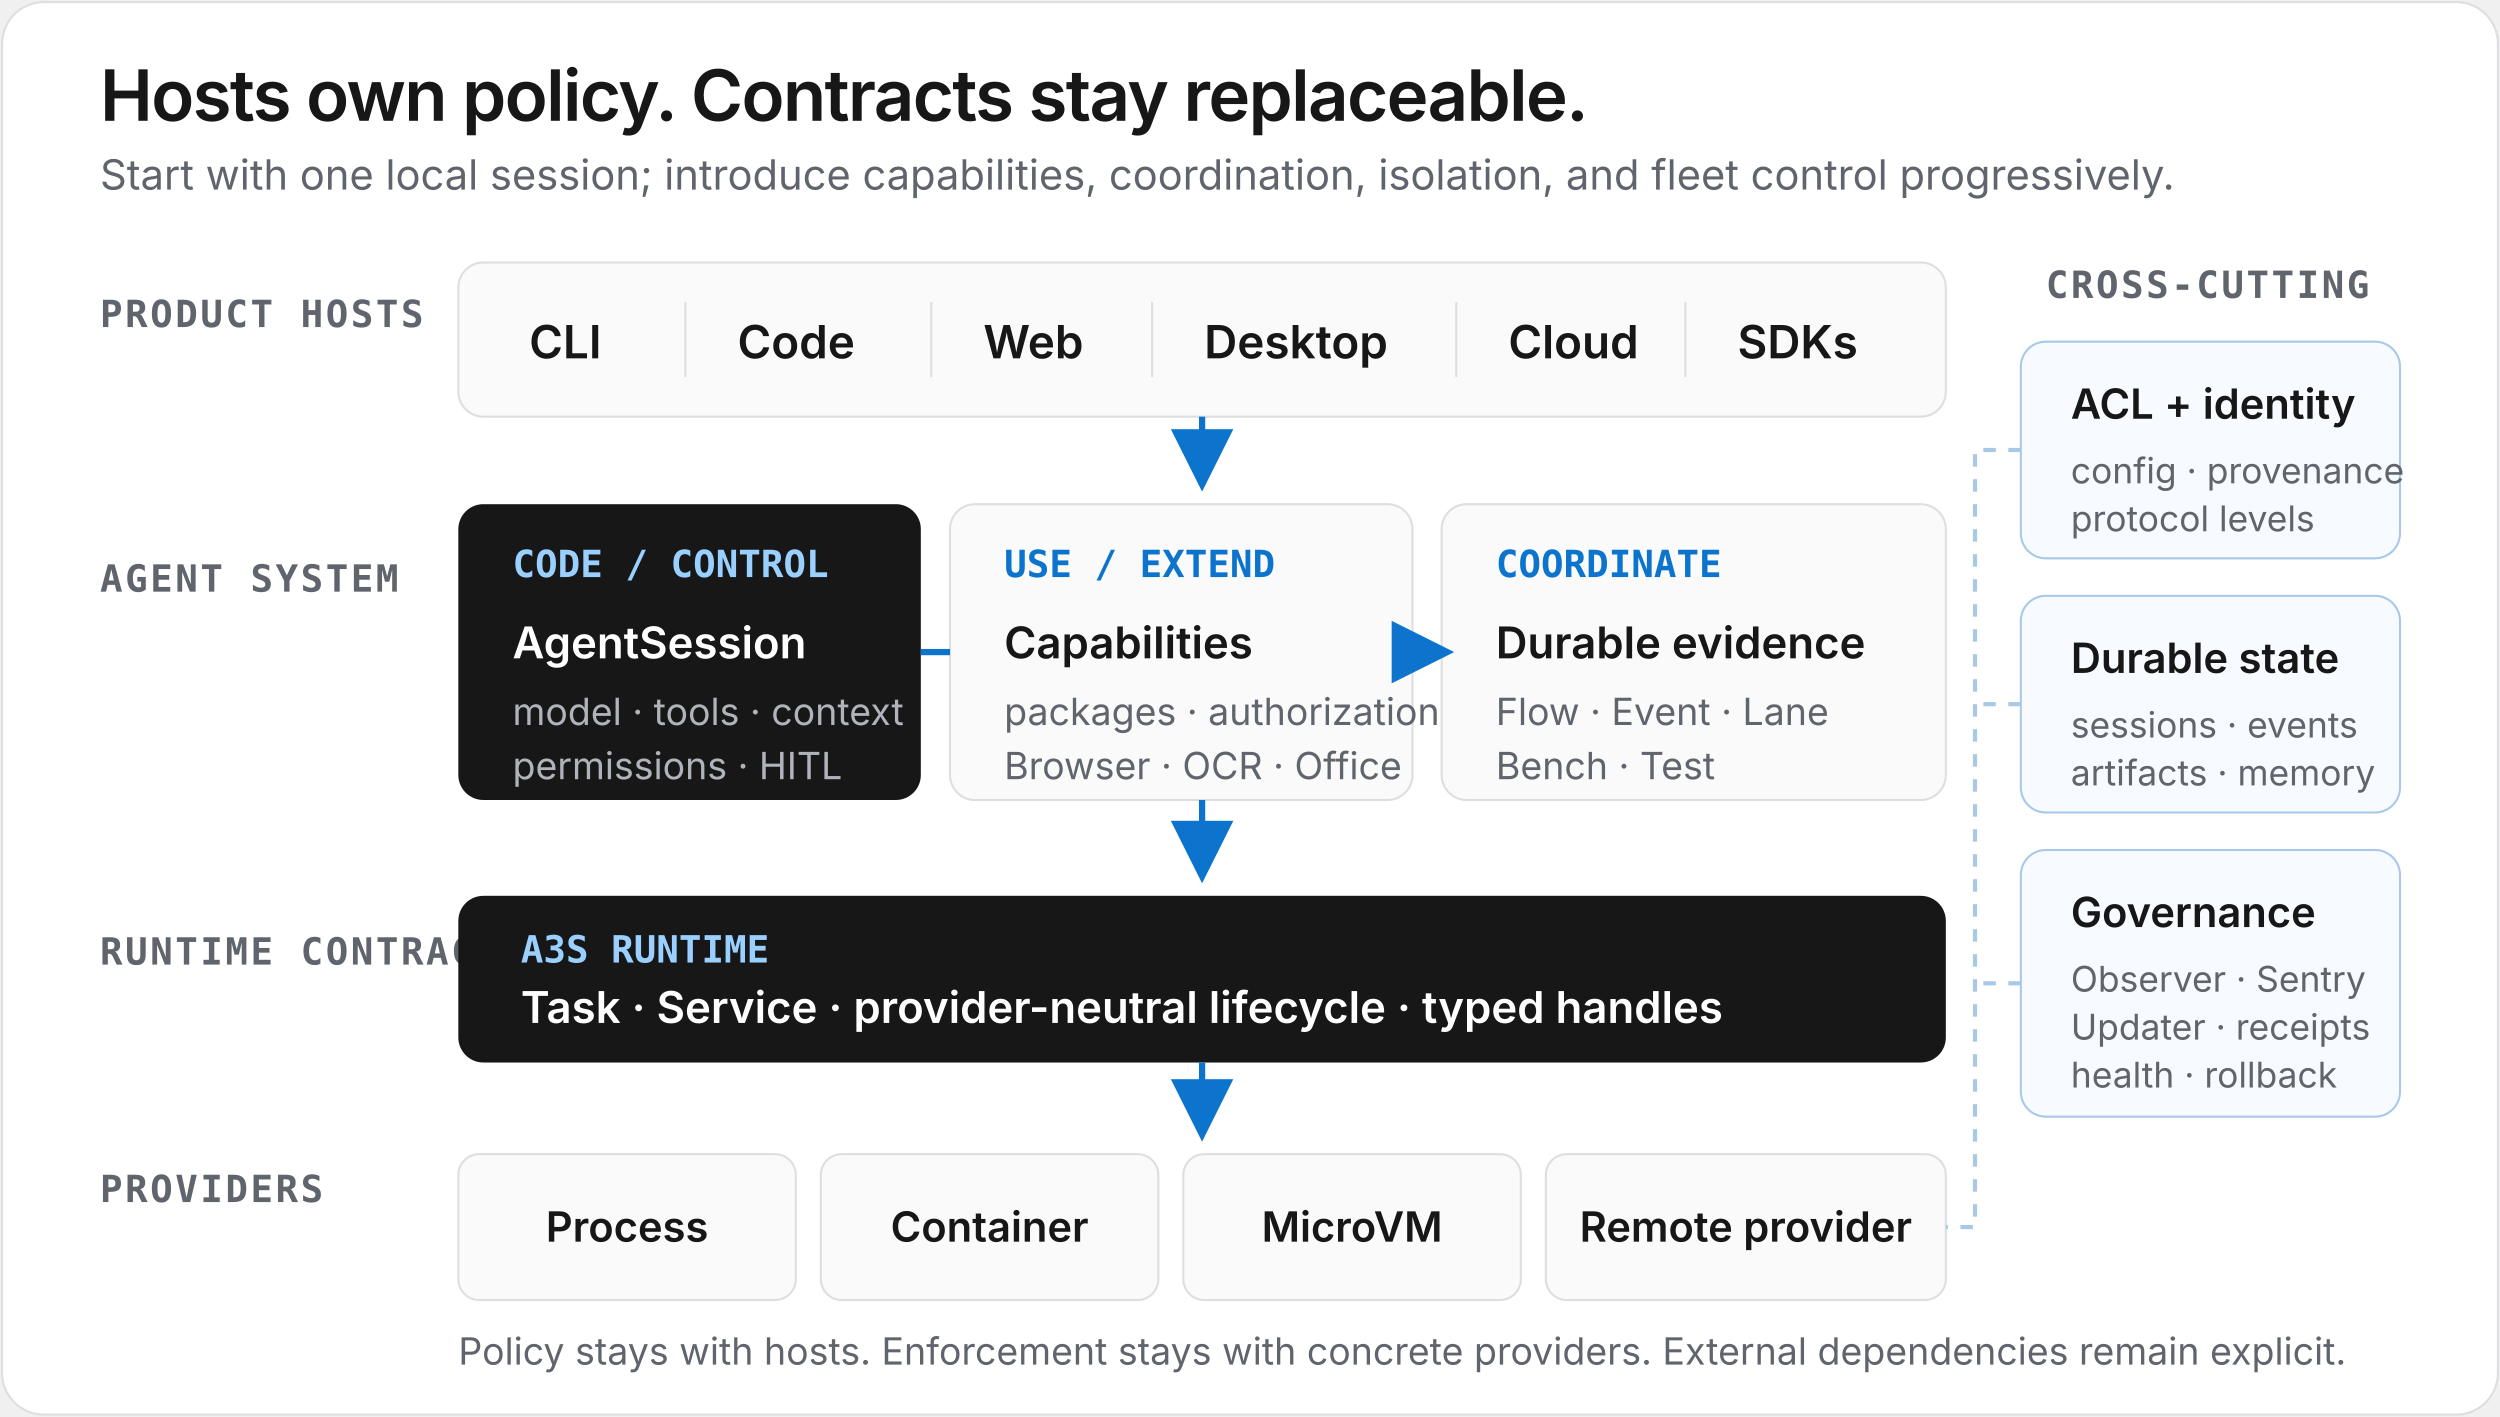
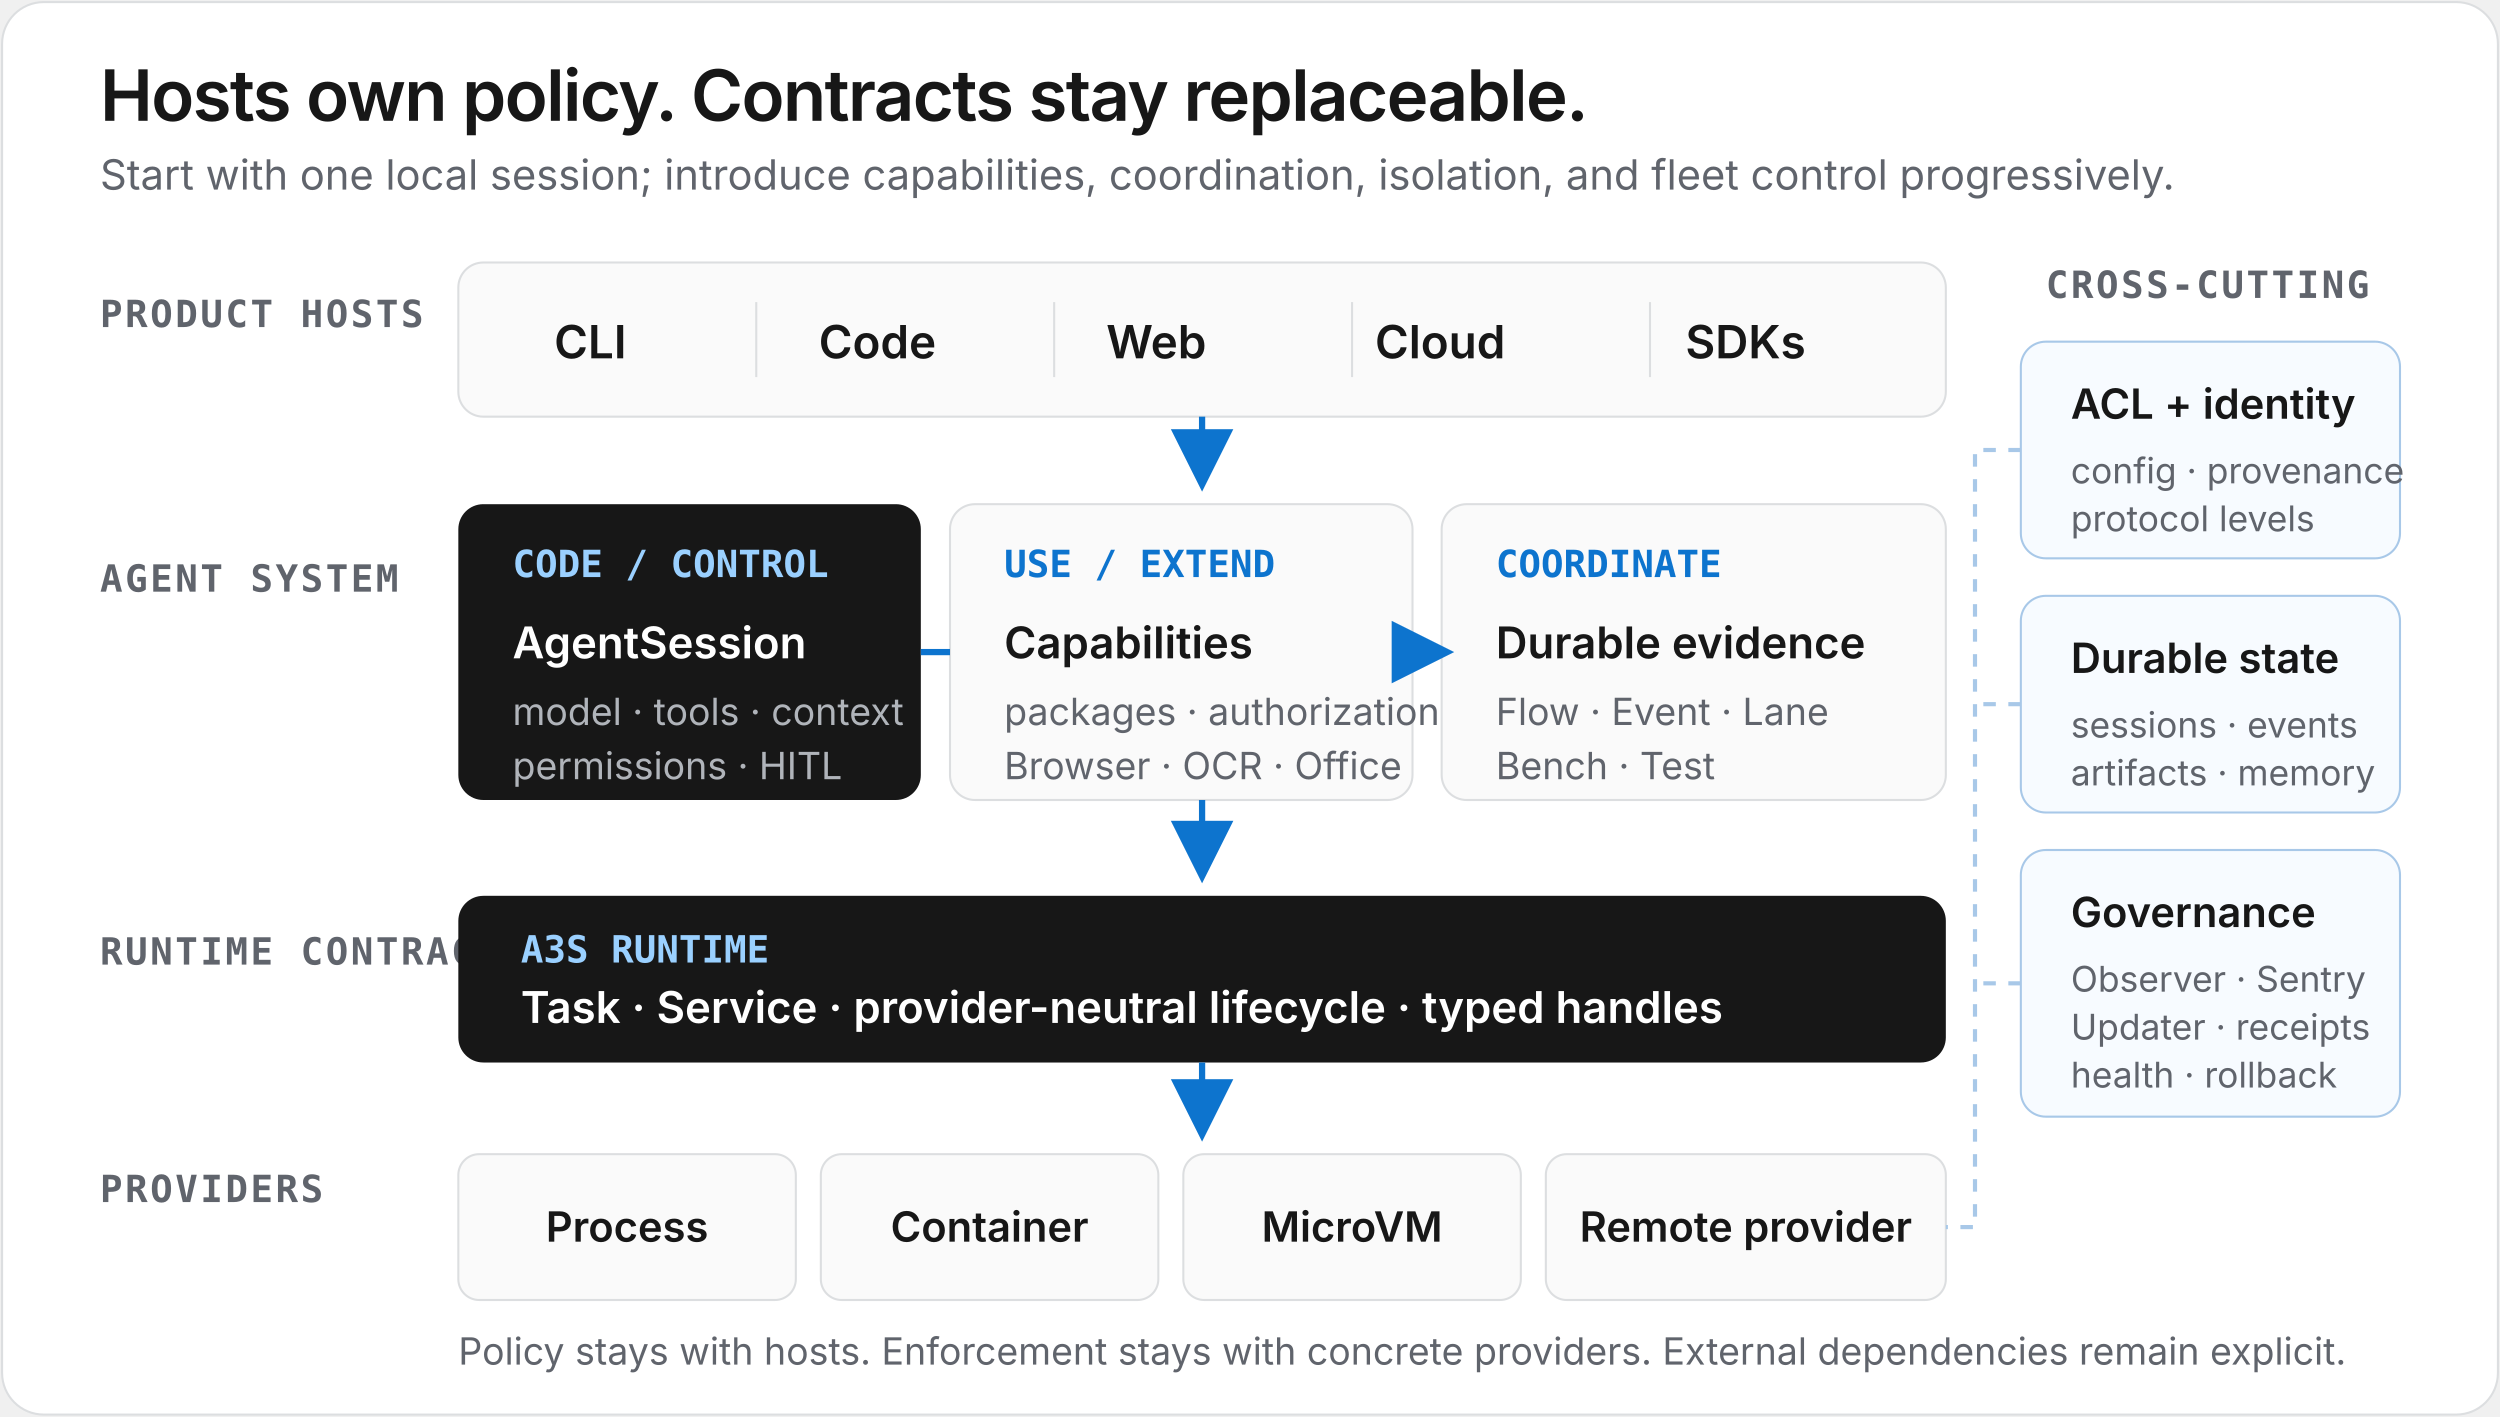
<svg xmlns="http://www.w3.org/2000/svg" viewBox="0 0 1200 680" role="img" aria-labelledby="title desc">
  <defs>
    <marker id="arrow" markerWidth="10" markerHeight="10" refX="8" refY="5" orient="auto" markerUnits="strokeWidth">
      <path d="M0 0L10 5L0 10Z" fill="#0d74ce" />
    </marker>
  </defs>
  <rect x="1" y="1" width="1198" height="678" rx="20" fill="#ffffff" stroke="#dcdee0" />
  <g font-family="Inter, -apple-system, BlinkMacSystemFont, 'Segoe UI', sans-serif">
    <text x="48" y="58" fill="#171717" font-size="34" font-weight="600" letter-spacing="-0.8">Hosts own policy. Contracts stay replaceable.</text>
    <text x="48" y="91" fill="#60646c" font-size="20">Start with one local session; introduce capabilities, coordination, isolation, and fleet control progressively.</text>
    <g font-family="ui-monospace, SFMono-Regular, Menlo, Consolas, monospace" font-size="18" font-weight="700" letter-spacing="1.2" fill="#60646c">
      <text x="48" y="157">PRODUCT HOSTS</text>
      <text x="48" y="284">AGENT SYSTEM</text>
      <text x="48" y="463">RUNTIME CONTRACT</text>
      <text x="48" y="577">PROVIDERS</text>
    </g>
    <g>
      <rect x="220" y="126" width="714" height="74" rx="12" fill="#fafafa" stroke="#dcdee0" />
      <g font-size="22" font-weight="600" fill="#171717">
-         <text x="254" y="172">CLI</text>
-         <text x="354" y="172">Code</text>
-         <text x="472" y="172">Web</text>
-         <text x="578" y="172">Desktop</text>
-         <text x="724" y="172">Cloud</text>
-         <text x="834" y="172">SDKs</text>
+         <text x="266" y="172">CLI</text>
+         <text x="393" y="172">Code</text>
+         <text x="531" y="172">Web</text>
+         <text x="660" y="172">Cloud</text>
+         <text x="809" y="172">SDKs</text>
      </g>
      <g stroke="#dcdee0">
-         <path d="M329 145V181M447 145V181M553 145V181M699 145V181M809 145V181" />
+         <path d="M363 145V181M506 145V181M649 145V181M792 145V181" />
      </g>
    </g>
    <path d="M577 200V230" stroke="#0d74ce" stroke-width="3" marker-end="url(#arrow)" />
    <g>
      <rect x="220" y="242" width="222" height="142" rx="12" fill="#171717" />
      <text x="246" y="277" fill="#9ad0ff" font-family="ui-monospace, SFMono-Regular, Menlo, Consolas, monospace" font-size="18" font-weight="700">CODE / CONTROL</text>
      <text x="246" y="316" fill="#ffffff" font-size="21" font-weight="600">AgentSession</text>
      <text x="246" y="348" fill="#b0b4ba" font-size="18">model · tools · context</text>
      <text x="246" y="374" fill="#b0b4ba" font-size="18">permissions · HITL</text>
      <rect x="456" y="242" width="222" height="142" rx="12" fill="#fafafa" stroke="#dcdee0" />
      <text x="482" y="277" fill="#0d74ce" font-family="ui-monospace, SFMono-Regular, Menlo, Consolas, monospace" font-size="18" font-weight="700">USE / EXTEND</text>
      <text x="482" y="316" fill="#171717" font-size="21" font-weight="600">Capabilities</text>
      <text x="482" y="348" fill="#60646c" font-size="18">packages · authorization</text>
      <text x="482" y="374" fill="#60646c" font-size="18">Browser · OCR · Office</text>
      <rect x="692" y="242" width="242" height="142" rx="12" fill="#fafafa" stroke="#dcdee0" />
      <text x="718" y="277" fill="#0d74ce" font-family="ui-monospace, SFMono-Regular, Menlo, Consolas, monospace" font-size="18" font-weight="700">COORDINATE</text>
      <text x="718" y="316" fill="#171717" font-size="21" font-weight="600">Durable evidence</text>
      <text x="718" y="348" fill="#60646c" font-size="18">Flow · Event · Lane</text>
      <text x="718" y="374" fill="#60646c" font-size="18">Bench · Test</text>
      <path d="M442 313H456M678 313H692" stroke="#0d74ce" stroke-width="3" marker-end="url(#arrow)" />
    </g>
    <path d="M577 384V418" stroke="#0d74ce" stroke-width="3" marker-end="url(#arrow)" />
    <g>
      <rect x="220" y="430" width="714" height="80" rx="12" fill="#171717" />
      <text x="250" y="462" fill="#9ad0ff" font-family="ui-monospace, SFMono-Regular, Menlo, Consolas, monospace" font-size="18" font-weight="700">A3S RUNTIME</text>
      <text x="250" y="491" fill="#ffffff" font-size="21" font-weight="600">Task · Service · provider-neutral lifecycle · typed handles</text>
    </g>
    <path d="M577 510V542" stroke="#0d74ce" stroke-width="3" marker-end="url(#arrow)" />
    <g font-size="20" font-weight="600" text-anchor="middle">
      <rect x="220" y="554" width="162" height="70" rx="10" fill="#fafafa" stroke="#dcdee0" />
      <text x="301" y="596" fill="#171717">Process</text>
      <rect x="394" y="554" width="162" height="70" rx="10" fill="#fafafa" stroke="#dcdee0" />
      <text x="475" y="596" fill="#171717">Container</text>
      <rect x="568" y="554" width="162" height="70" rx="10" fill="#fafafa" stroke="#dcdee0" />
      <text x="649" y="596" fill="#171717">MicroVM</text>
      <rect x="742" y="554" width="192" height="70" rx="10" fill="#fafafa" stroke="#dcdee0" />
      <text x="838" y="596" fill="#171717">Remote provider</text>
    </g>
    <g>
      <text x="982" y="143" fill="#60646c" font-family="ui-monospace, SFMono-Regular, Menlo, Consolas, monospace" font-size="18" font-weight="700" letter-spacing="1.2">CROSS-CUTTING</text>
      <rect x="970" y="164" width="182" height="104" rx="12" fill="#f7fbff" stroke="#a8c8e8" />
      <text x="994" y="201" fill="#171717" font-size="20" font-weight="600">ACL + identity</text>
      <text x="994" y="232" fill="#60646c" font-size="17">config · provenance</text>
      <text x="994" y="255" fill="#60646c" font-size="17">protocol levels</text>
      <rect x="970" y="286" width="182" height="104" rx="12" fill="#f7fbff" stroke="#a8c8e8" />
      <text x="994" y="323" fill="#171717" font-size="20" font-weight="600">Durable state</text>
      <text x="994" y="354" fill="#60646c" font-size="17">sessions · events</text>
      <text x="994" y="377" fill="#60646c" font-size="17">artifacts · memory</text>
      <rect x="970" y="408" width="182" height="128" rx="12" fill="#f7fbff" stroke="#a8c8e8" />
      <text x="994" y="445" fill="#171717" font-size="20" font-weight="600">Governance</text>
      <text x="994" y="476" fill="#60646c" font-size="17">Observer · Sentry</text>
      <text x="994" y="499" fill="#60646c" font-size="17">Updater · receipts</text>
      <text x="994" y="522" fill="#60646c" font-size="17">health · rollback</text>
      <path d="M970 216H948V589H934" fill="none" stroke="#a8c8e8" stroke-width="2" stroke-dasharray="6 6" />
      <path d="M970 338H948M970 472H948" stroke="#a8c8e8" stroke-width="2" stroke-dasharray="6 6" />
    </g>
    <text x="220" y="655" fill="#60646c" font-size="18">Policy stays with hosts. Enforcement stays with concrete providers. External dependencies remain explicit.</text>
  </g>
</svg>
